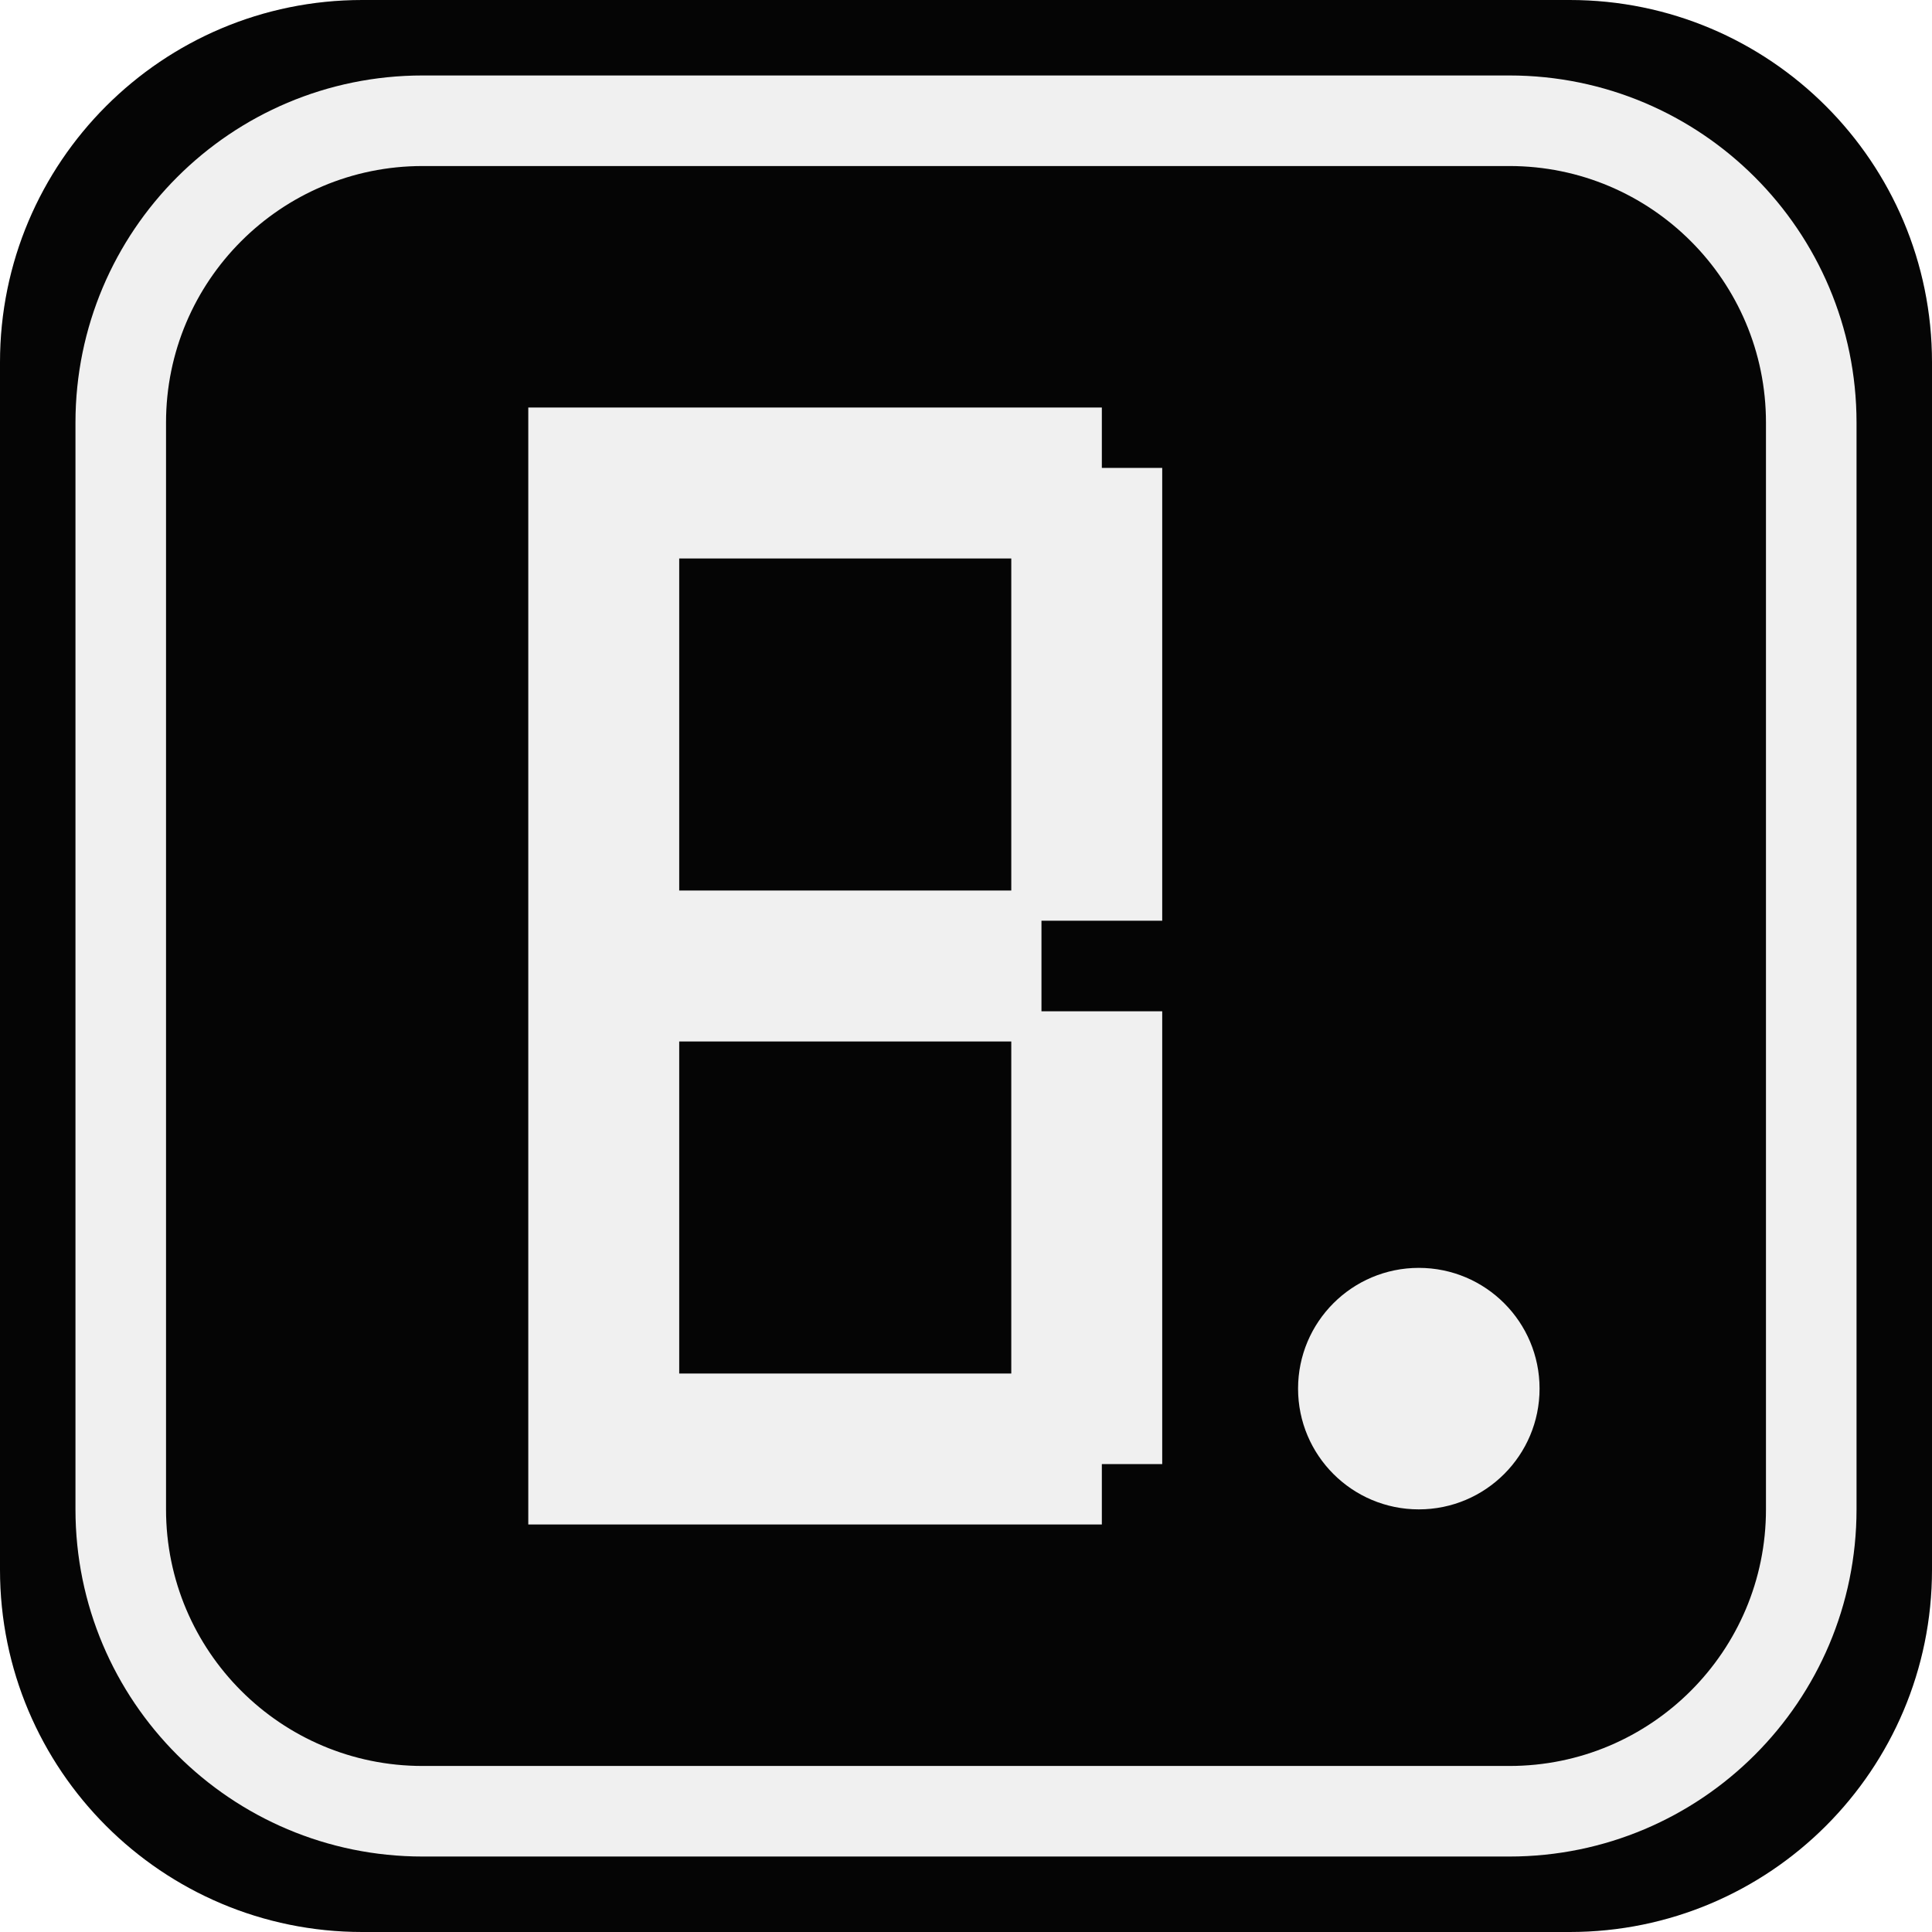
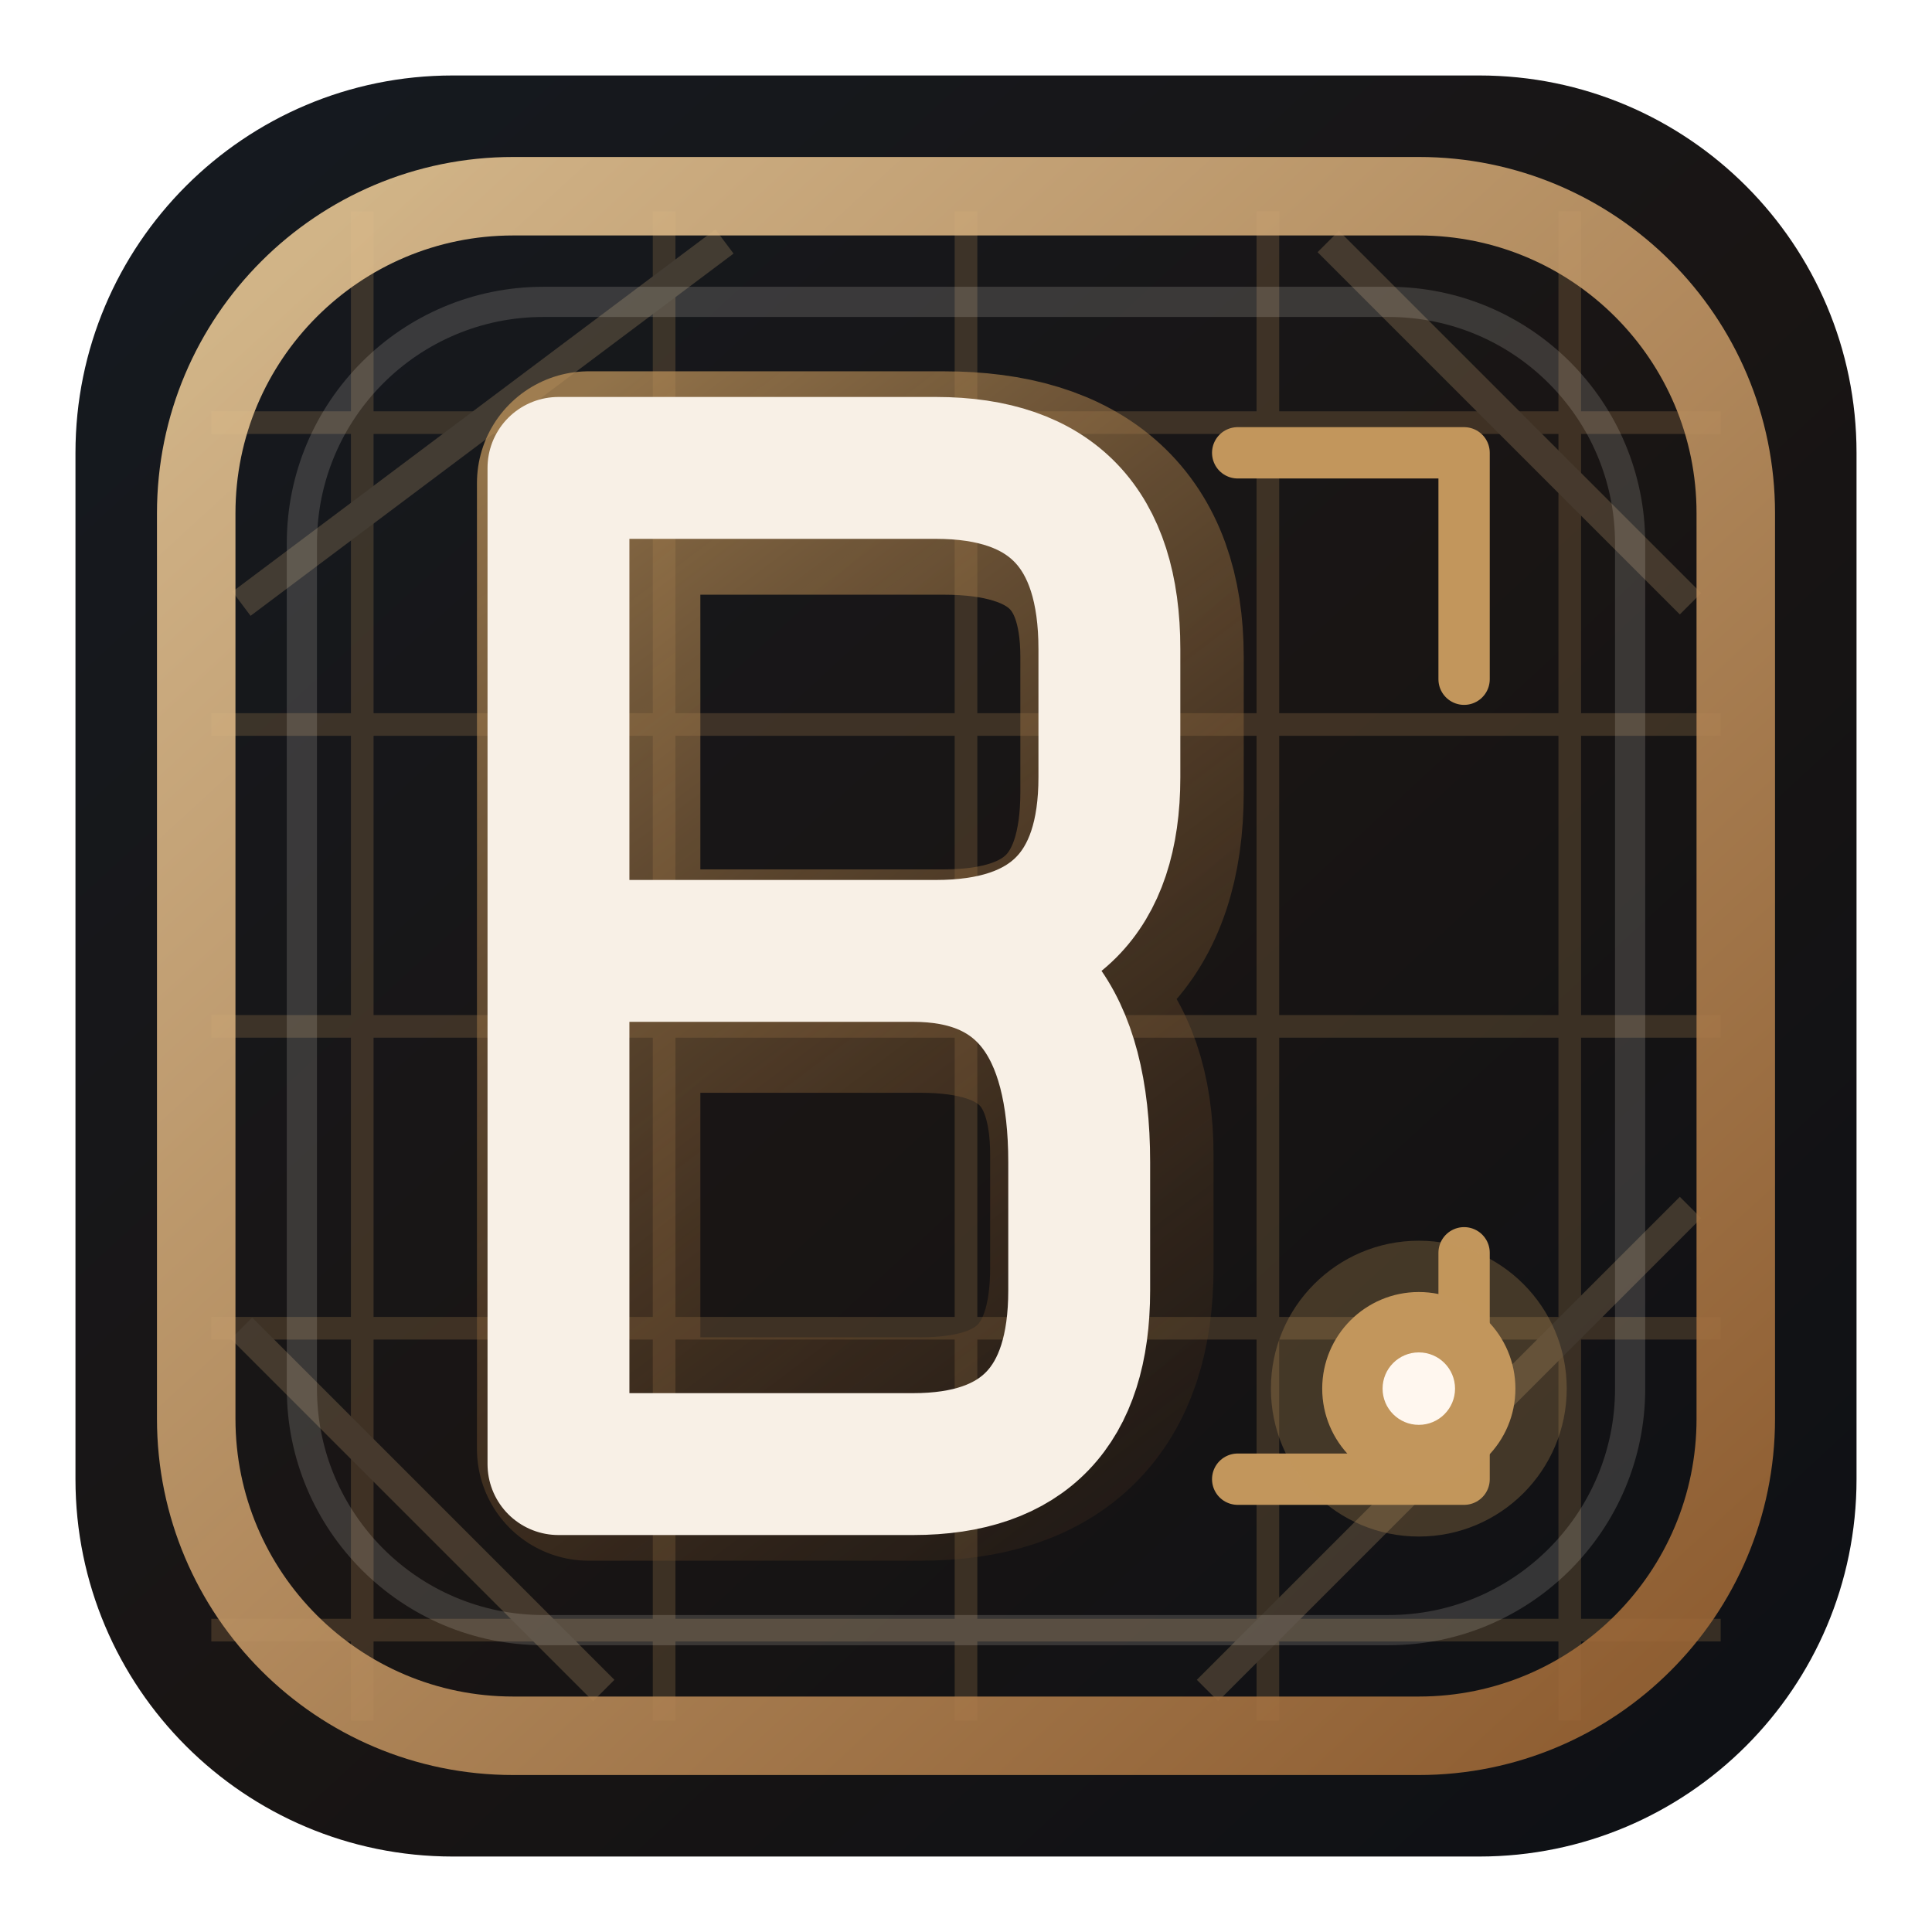
<svg xmlns="http://www.w3.org/2000/svg" viewBox="0 0 64 64" role="img" aria-labelledby="title desc">
-   <rect width="64" height="64" rx="12" fill="#050505" />
-   <rect x="4" y="4" width="56" height="56" rx="10" fill="none" stroke="#f0f0f0" stroke-width="3" />
-   <path d="M20 16V48M20 16H34M20 32H32M20 48H34M36 18V28M36 36V46" fill="none" stroke="#f0f0f0" stroke-linecap="square" stroke-linejoin="round" stroke-width="5" />
-   <circle cx="47" cy="46" r="4" fill="#f0f0f0" />
+   <defs>
+     <linearGradient id="bg" x1="8" y1="6" x2="56" y2="58" gradientUnits="userSpaceOnUse">
+       <stop offset="0" stop-color="#15191f" />
+       <stop offset="0.52" stop-color="#191514" />
+       <stop offset="1" stop-color="#0f1115" />
+     </linearGradient>
+     <linearGradient id="frame" x1="10" y1="8" x2="54" y2="56" gradientUnits="userSpaceOnUse">
+       <stop offset="0" stop-color="#e6c593" />
+       <stop offset="1" stop-color="#9d6736" />
+     </linearGradient>
+     <linearGradient id="shadow" x1="18" y1="14" x2="42" y2="46" gradientUnits="userSpaceOnUse">
+       <stop offset="0" stop-color="#c2965c" stop-opacity="0.72" />
+       <stop offset="1" stop-color="#6b4422" stop-opacity="0.16" />
+     </linearGradient>
+     <clipPath id="clip">
+       <rect x="3" y="3" width="58" height="58" rx="12" />
+     </clipPath>
+   </defs>
+   <rect x="2.5" y="2.5" width="59" height="59" rx="12.5" fill="url(#bg)" />
+   <g clip-path="url(#clip)" opacity="0.22">
+     <path d="M12 7V57M22 7V57M32 7V57M42 7V57M52 7V57" stroke="#c2965c" stroke-width="0.75" />
+     <path d="M7 14H57M7 24H57M7 34H57M7 44H57M7 54H57" stroke="#c2965c" stroke-width="0.75" />
+     <path d="M8 20L24 8M40 56L56 40M8 44L20 56M44 8L56 20" stroke="#e2bc82" stroke-width="1" />
+   </g>
+   <rect x="6.5" y="6.5" width="51" height="51" rx="10.5" fill="none" stroke="url(#frame)" stroke-opacity="0.9" stroke-width="2.6" />
+   <rect x="10" y="10" width="44" height="44" rx="8" fill="none" stroke="#f8f0e6" stroke-opacity="0.16" stroke-width="1" />
+   <path d="M19.5 16V48H30.5Q36.5 48 36.5 42V38.25Q36.5 32.5 30.5 32.5H19.5M19.5 32.5H31.25Q37.5 32.5 37.5 26.25V21.75Q37.5 16 31.25 16H19.5" fill="none" stroke="url(#shadow)" stroke-linecap="round" stroke-linejoin="round" stroke-width="7.4" />
+   <path d="M18.5 15.5V48.5H30.25Q35.75 48.5 35.75 42.75V38.5Q35.75 31.5 30.25 31.5H18.5M18.5 31.5H31Q36.75 31.5 36.75 25.75V21.5Q36.75 15.5 31 15.5H18.5" fill="none" stroke="#f8f0e6" stroke-linecap="round" stroke-linejoin="round" stroke-width="4.7" />
+   <path d="M41 15H48.5V22.5" fill="none" stroke="#c2965c" stroke-width="1.7" stroke-linecap="round" stroke-linejoin="round" />
+   <path d="M41 49H48.5V41.5" fill="none" stroke="#c2965c" stroke-width="1.7" stroke-linecap="round" stroke-linejoin="round" />
+   <circle cx="47" cy="46" r="4.9" fill="#c2965c" fill-opacity="0.28" />
+   <circle cx="47" cy="46" r="3.2" fill="#c2965c" />
+   <circle cx="47" cy="46" r="1.2" fill="#fff7ef" />
</svg>
